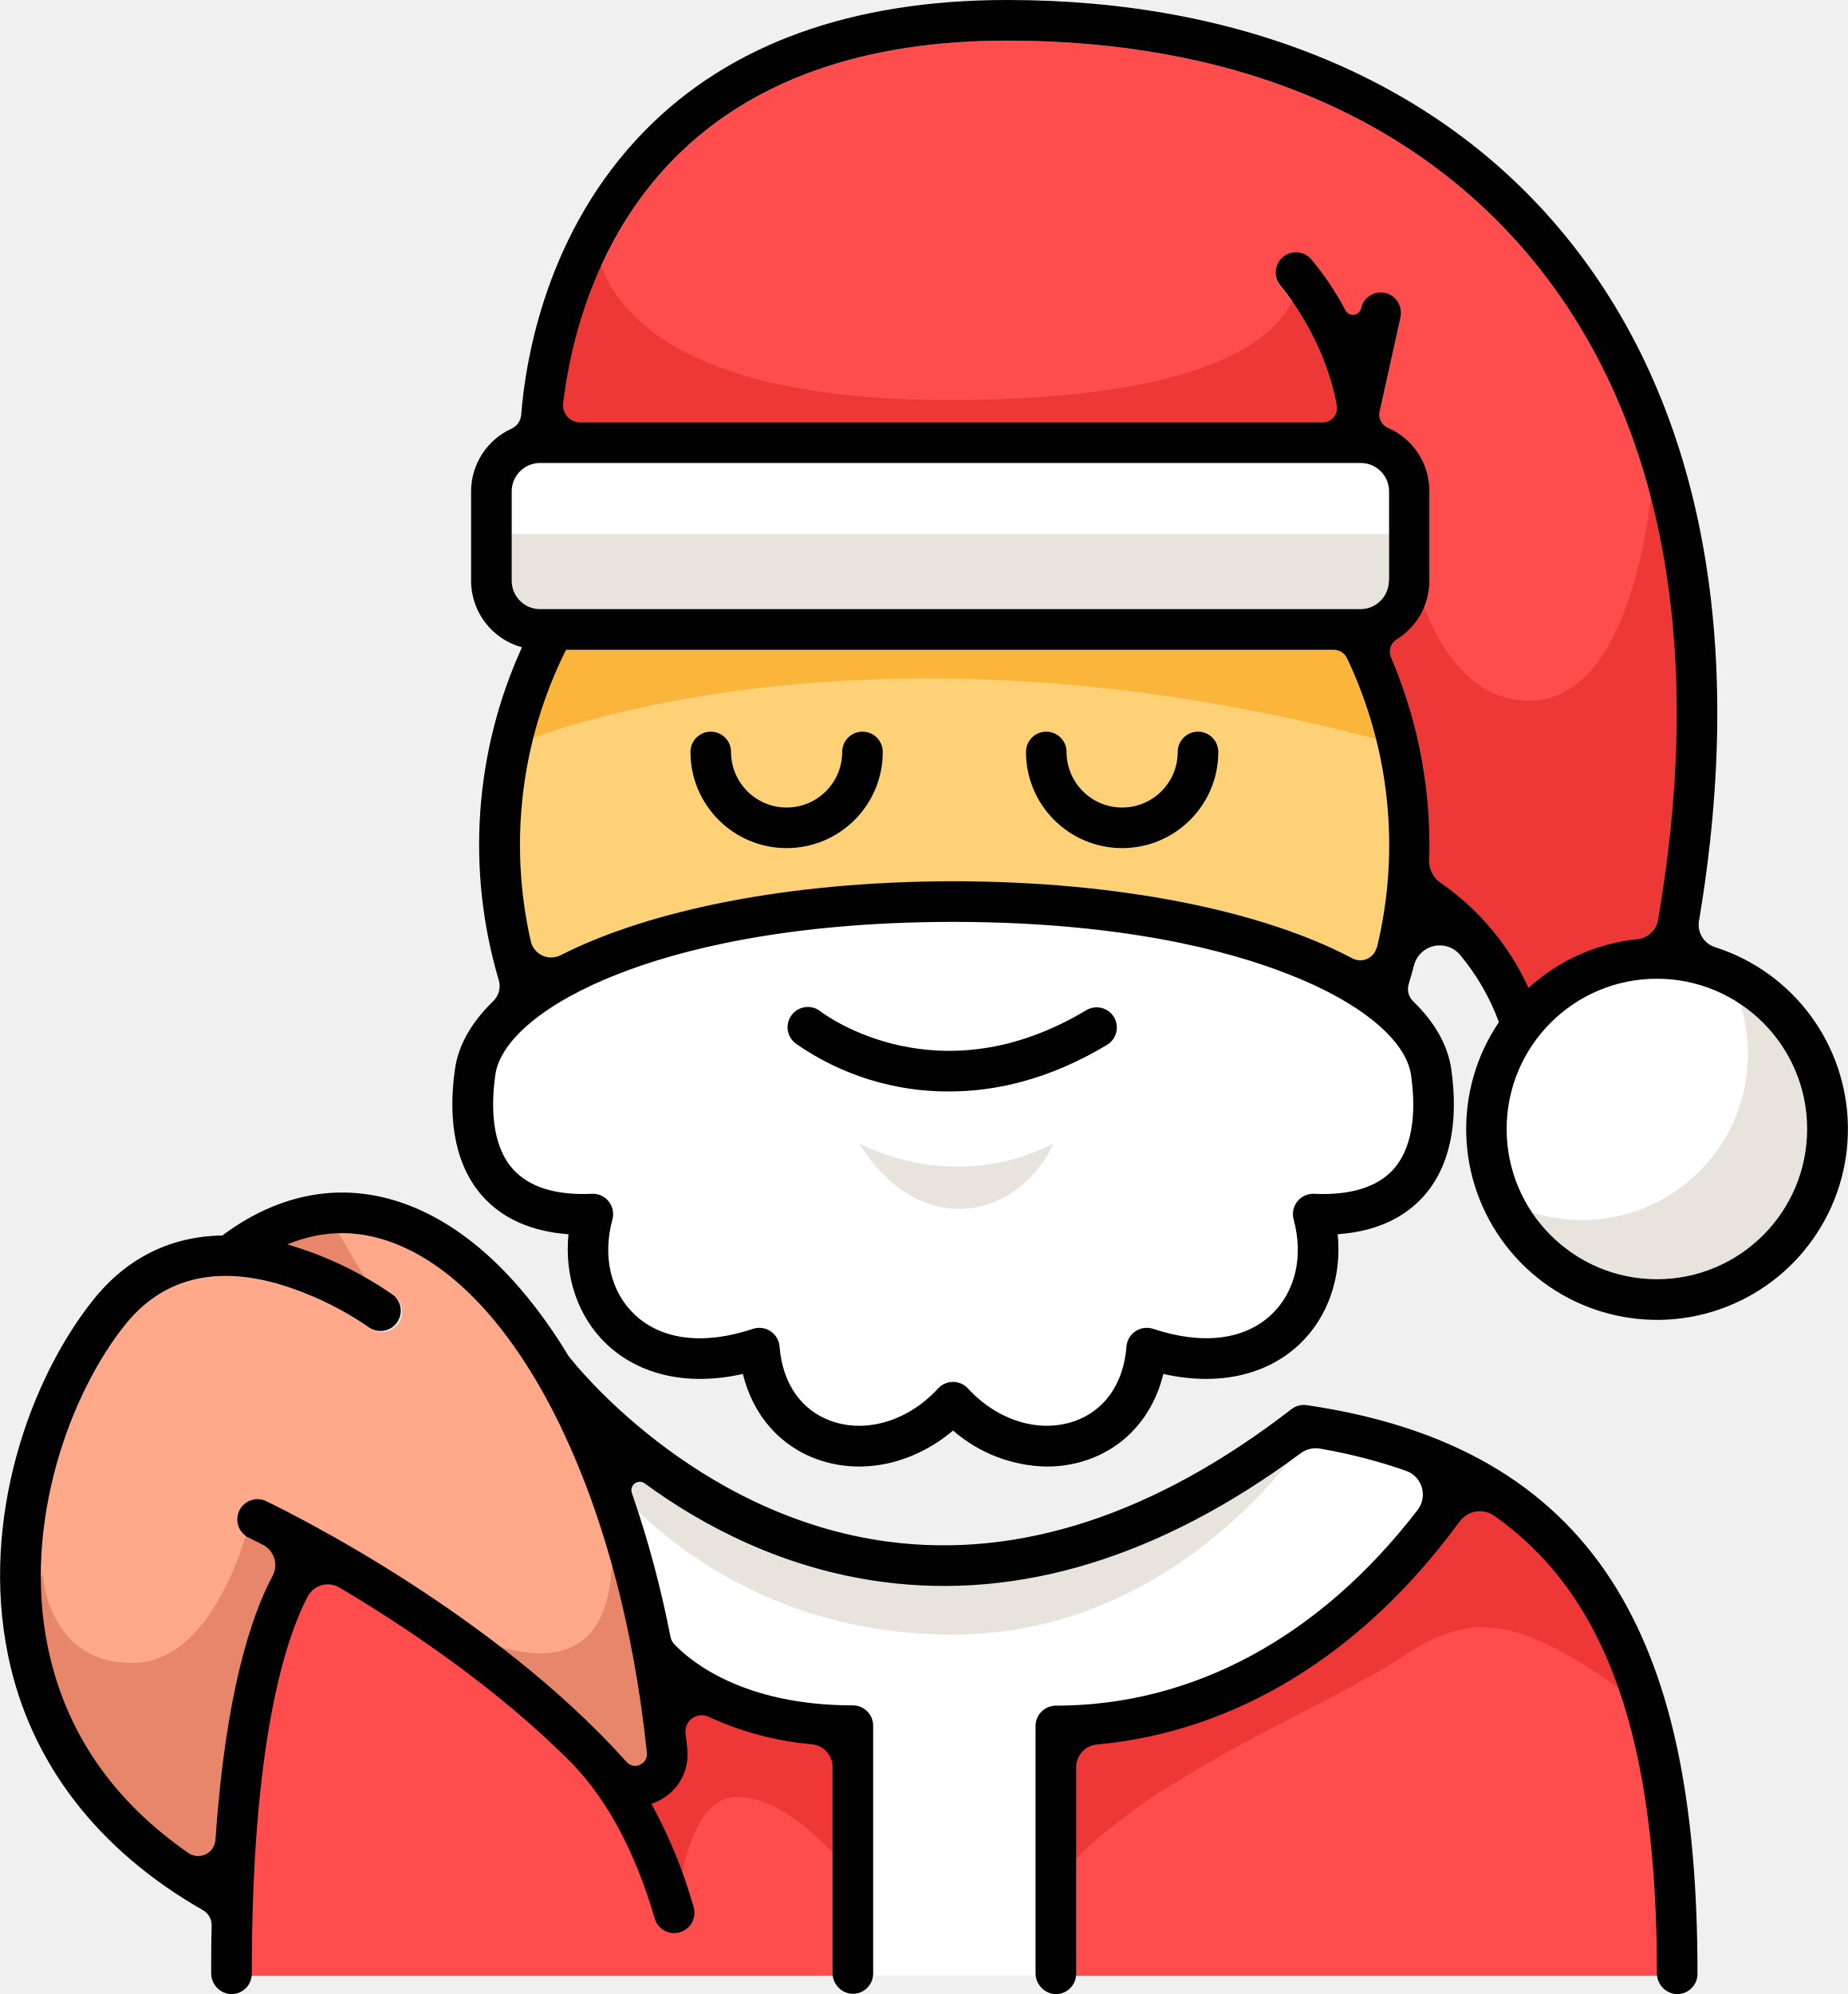
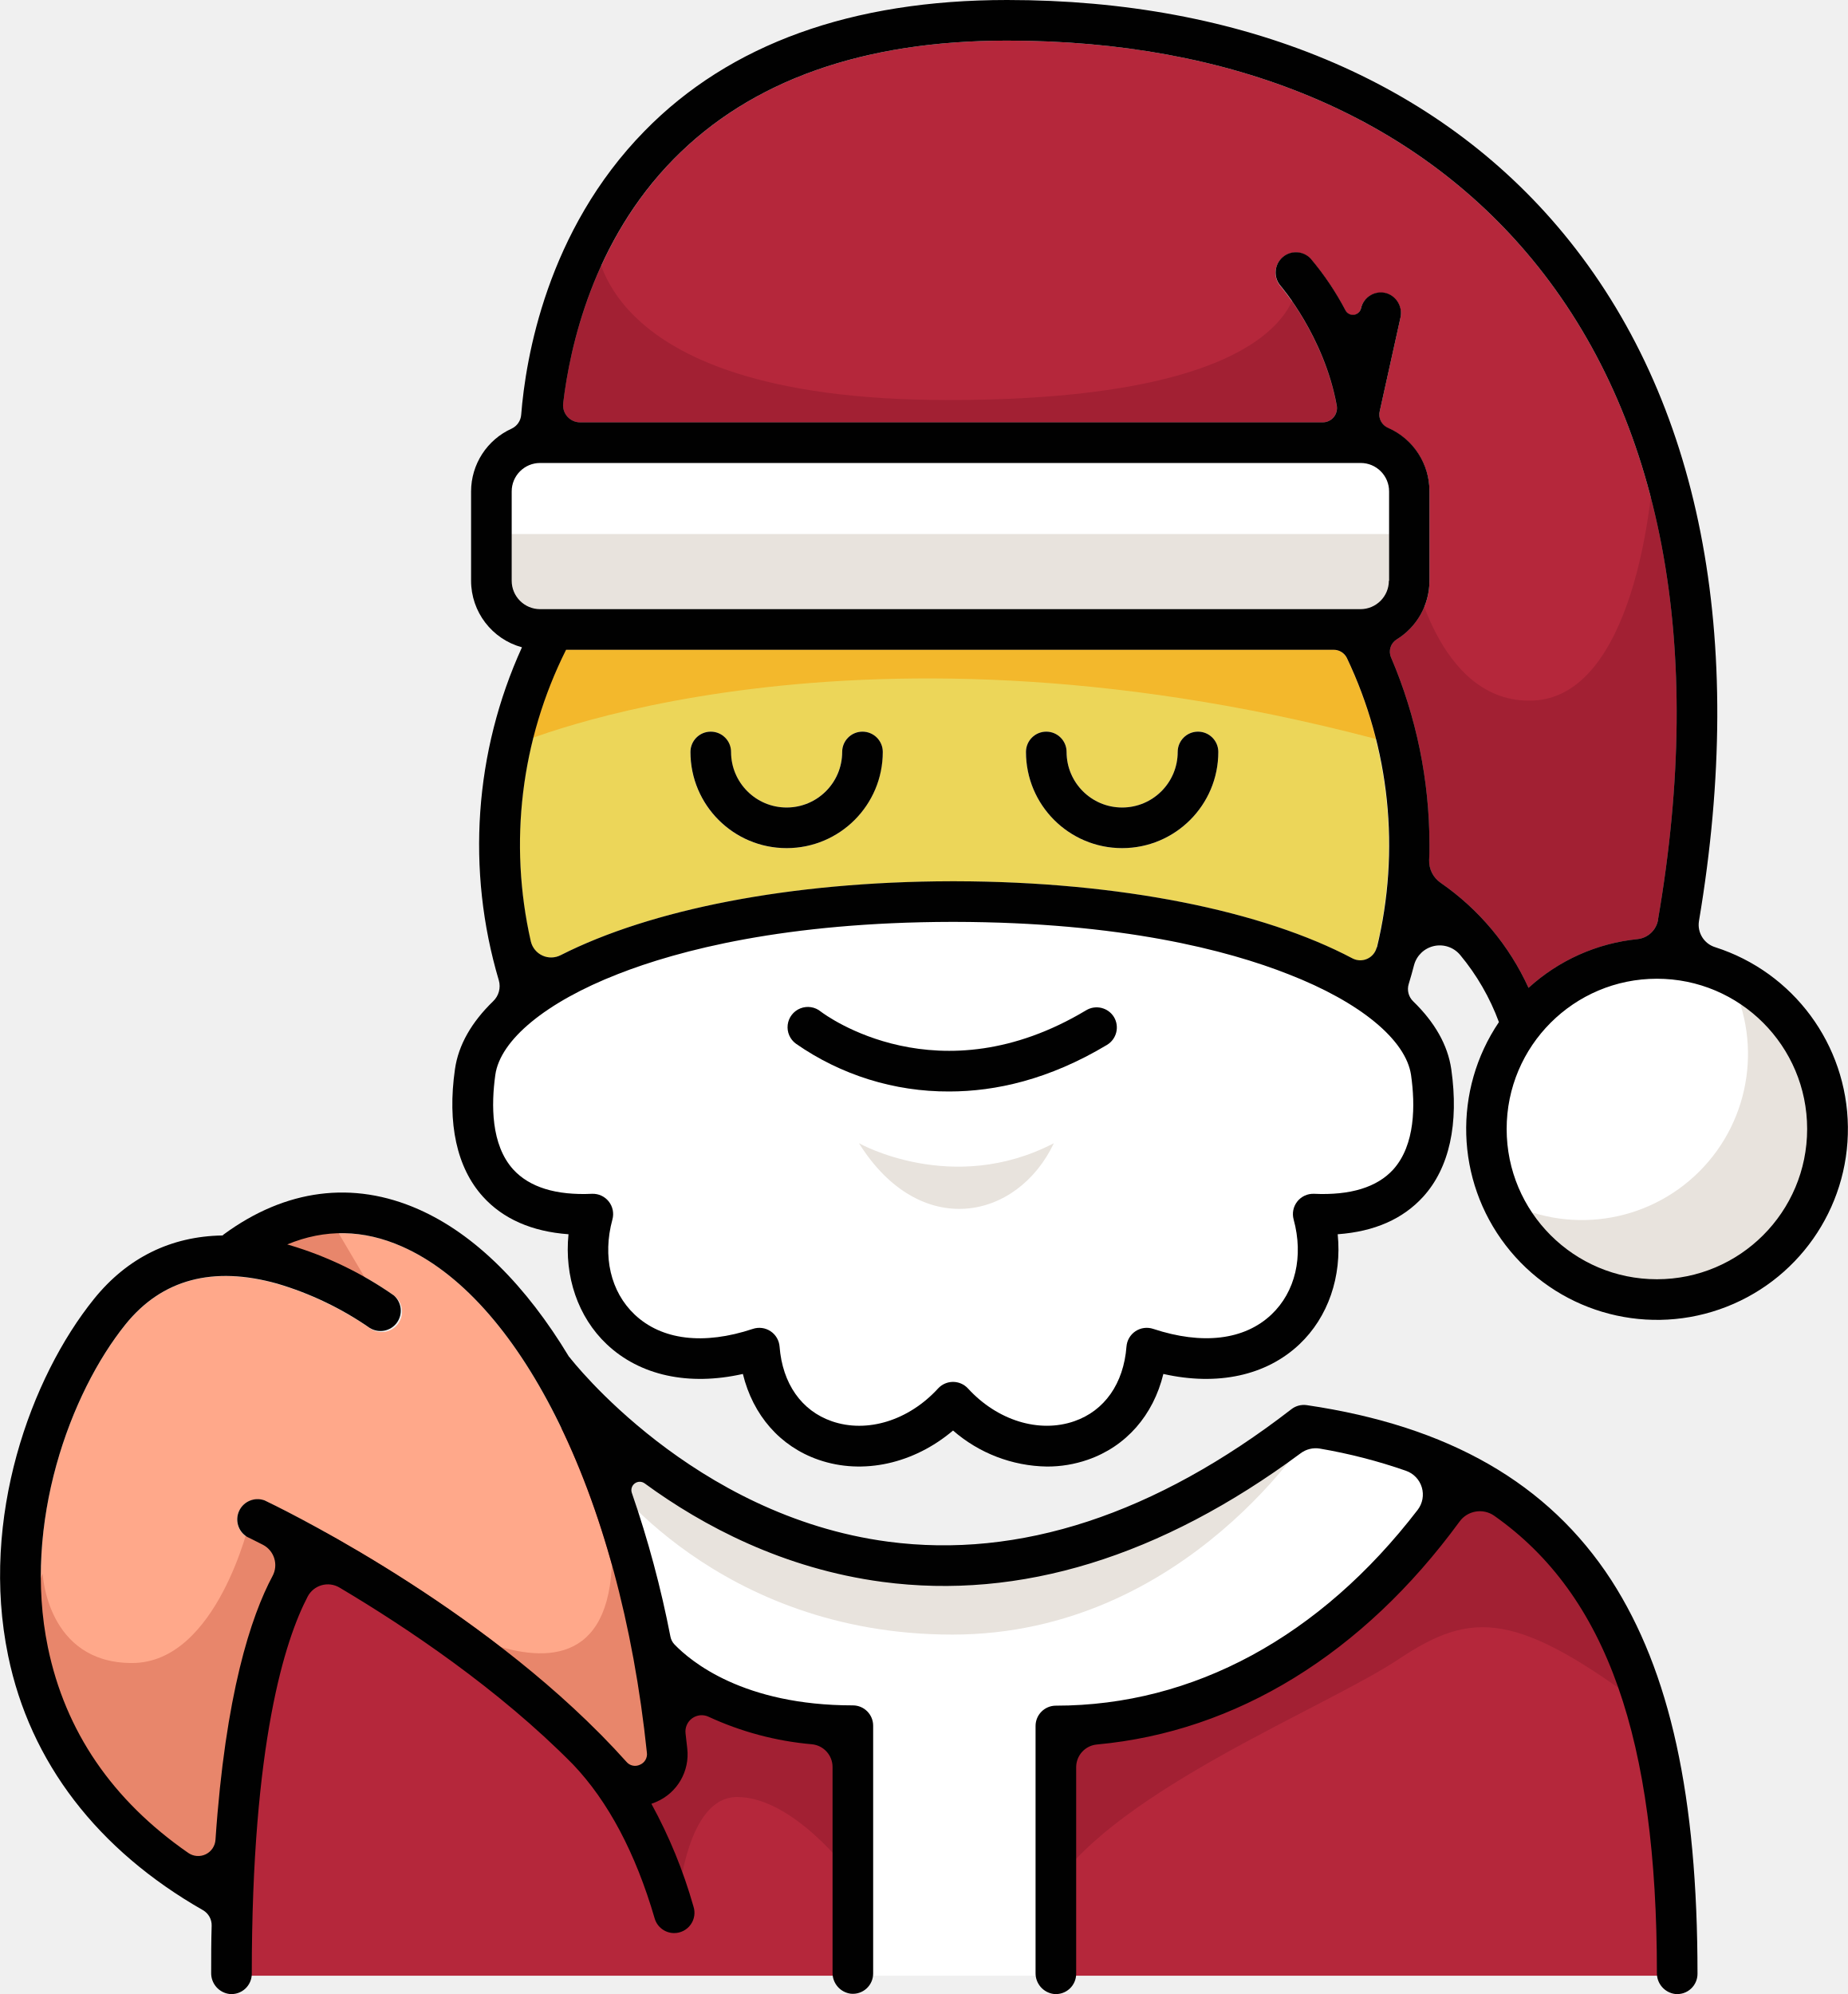
<svg xmlns="http://www.w3.org/2000/svg" viewBox="0 0 455.02 491">
  <defs>
-     <style>.cls-1{fill:#ff4d4d;}.cls-2{fill:#fff;}.cls-3{fill:#ffd176;}.cls-4{fill:#ffa88a;}.cls-5{fill:#f99900;}.cls-5,.cls-7{opacity:0.5;}.cls-6{fill:#e8e3dd;}.cls-7{fill:#d22;}.cls-8{fill:#e8866b;}.cls-9{fill:#010101;}</style>
+     <style>.cls-1{fill:#b5273b;}.cls-2{fill:#fff;}.cls-3{fill:#ecd659;}.cls-4{fill:#ffa88a;}.cls-5{fill:#f99900;}.cls-5,.cls-7{opacity:0.5;}.cls-6{fill:#e8e3dd;}.cls-7{fill:#8f1a2c;}.cls-8{fill:#e8866b;}.cls-9{fill:#010101;}</style>
  </defs>
  <g id="Calque_2" data-name="Calque 2">
    <g id="final">
      <path class="cls-1" d="M163.51,415.5l-17.62-64c-43.47,1-54.38,7-54.38,7s-18,30-19,31-16,34-16,97H209l-1.5-59Z" />
      <path class="cls-1" d="M261.51,425.5l-2,60s-.15.37-.39,1H412.51s11.09-90.27-52-123.78C332.51,421.93,261.51,425.5,261.51,425.5Z" />
      <circle class="cls-2" cx="408.01" cy="278" r="37" />
      <rect class="cls-2" x="126.01" y="114" width="216" height="36" rx="7" />
      <path class="cls-3" d="M342,208a107.15,107.15,0,0,1-3,25.31,4.16,4.16,0,0,1-6,2.72c-22-11.68-57-18.94-97.8-19h-1c-39.81.09-74.1,7-96.17,18.19a5.14,5.14,0,0,1-7.37-3.39,107.25,107.25,0,0,1,8.68-71.8h189a3.61,3.61,0,0,1,3.27,2A107.36,107.36,0,0,1,342,208Zm-42-22.84a5,5,0,1,0-10,0,13.68,13.68,0,1,1-27.36,0,5,5,0,0,0-10,0,23.68,23.68,0,0,0,47.36,0Zm-82.64,0a5,5,0,1,0-10,0,13.68,13.68,0,1,1-27.36,0,5,5,0,1,0-10,0,23.68,23.68,0,1,0,47.36,0Z" />
      <path class="cls-2" d="M235,227c41,.07,67.35,7,82.26,12.85,17.67,6.9,29,16.19,30.2,24.86,1,7.24,1.1,17.14-4.41,23.25-4,4.38-10.5,6.42-19.44,6a5,5,0,0,0-5,6.32c2.48,9.08.43,17.83-5.47,23.41-6.67,6.31-17,7.56-29.12,3.53a5,5,0,0,0-6.57,4.36c-.7,9.1-5.4,15.81-12.88,18.39-8.66,3-18.92-.18-26.15-8.07a5,5,0,0,0-7.37,0c-7.23,7.89-17.49,11.06-26.15,8.07-7.48-2.58-12.18-9.29-12.88-18.39a5,5,0,0,0-6.56-4.36c-12.12,4-22.46,2.78-29.13-3.53-5.9-5.58-8-14.33-5.47-23.41a5,5,0,0,0-5-6.32c-8.92.38-15.47-1.66-19.43-6-5.52-6.11-5.45-16-4.41-23.25,1.23-8.67,12.52-18,30.2-24.86,14.91-5.82,41.28-12.78,82.25-12.85H235Zm37.58,30.29a5,5,0,0,0-5.15-8.58c-36.38,21.83-64.15,1.26-65.37.33A5,5,0,1,0,196,257a65.43,65.43,0,0,0,37.8,11.81C245,268.76,258.26,265.88,272.58,257.29Z" />
      <path class="cls-4" d="M159.28,431.58a2.8,2.8,0,0,1-1.72,3,2.76,2.76,0,0,1-3.32-.7q-3-3.3-6.08-6.47l-.45-.45c-33.92-34.22-80.47-56.46-82.57-57.45a5,5,0,0,0-4.27,9c.08,0,1.45.69,3.82,1.91a5.64,5.64,0,0,1,2.42,7.67c-5.35,10-11.63,29.14-14.07,65a4.27,4.27,0,0,1-6.67,3.24c-18.71-13-30.33-29.95-34.6-50.66-6.3-30.54,5.5-62.63,19.13-79.53,8.94-11.09,21.52-14.47,37.38-10A79.52,79.52,0,0,1,91,327,5,5,0,0,0,97,319a88.68,88.68,0,0,0-25.73-12.41l-.5-.14c9.28-3.86,18.75-3.7,28.27.51,14.07,6.22,27.15,20.7,37.82,41.88C148.2,371.35,156,400,159.28,431.58Z" />
      <path class="cls-1" d="M377.27,63.84c32,38.77,42.7,94.9,31,162.64a5.75,5.75,0,0,1-5.08,4.77,46.8,46.8,0,0,0-26.8,12,63.41,63.41,0,0,0-21.64-25.87,6.52,6.52,0,0,1-2.83-5.63c.05-1.25.08-2.5.08-3.75a117.52,117.52,0,0,0-9.46-46.11,3.55,3.55,0,0,1,1.35-4.42A17,17,0,0,0,352,143V121a17,17,0,0,0-10.18-15.56,3.57,3.57,0,0,1-2.17-2.89v0a3.52,3.52,0,0,1,.06-1.12l5.12-23.12a5.13,5.13,0,0,0-3.29-6,5,5,0,0,0-6.42,3.68,2.05,2.05,0,0,1-3.81.52,70.43,70.43,0,0,0-8.58-12.76,5,5,0,0,0-7.48,6.63c.13.15,10.79,12.43,13.9,29.54A3.52,3.52,0,0,1,325.7,104H142.85a4.2,4.2,0,0,1-4.18-4.69c1.64-13.84,7.36-39.94,27.25-60.16C184.94,19.81,212.56,10,248,10,303.46,10,348.16,28.62,377.27,63.84Z" />
      <path class="cls-2" d="M259.51,485.5l2-60s71-3.57,99-62.78c-10.25-5.45-22.46-9.4-37-11.22-33,20-58,35-89,35s-73-20-88-35l-.62,0,17.62,64,44,12,1.5,59h50.11C259.36,485.87,259.51,485.5,259.51,485.5Z" />
      <path class="cls-5" d="M126.51,183.5s84-37,218,0c-9-28-8-28-8-28h-204Z" />
      <path class="cls-6" d="M125.51,131.5h222v17l-8,7h-207s-12-3-11-7-3-18-2-17S125.51,131.5,125.51,131.5Z" />
      <path class="cls-6" d="M211.51,281.5s23,13,48,0C250.51,300.5,226.51,305.5,211.51,281.5Z" />
      <path class="cls-6" d="M425.35,239.81a40.88,40.88,0,0,1-55.53,55.54,40.88,40.88,0,1,0,55.53-55.54Z" />
      <path class="cls-6" d="M148.51,351.5s45,35,83,35,92-35,92-35-31,51-89,51-86-40-86-40Z" />
      <path class="cls-7" d="M146.51,56.5s-4,42,87,42,86-31,86-31l14,31v11l-201-3Z" />
      <path class="cls-7" d="M347.51,138.24s6,35.26,30,34.26,30-47,30-66c15,41,5,126,5,126l-38,18s-12-23-14-24-12-4-13-5-3-46-3-46l-11-20,11-5.5Z" />
      <path class="cls-7" d="M166.51,473.5s1-31,15-31,28,19,28,19l2-35-40-8s-4-6-5-4,0,16,0,17-4,8-4,8l-9-1Z" />
      <path class="cls-7" d="M259.51,464.5l2-40s64-4,99-60c21,10,39,28,46,57-33-25-44-25-62-13S275.51,440.5,259.51,464.5Z" />
      <path class="cls-8" d="M10.51,387.5s1,22,22,22,29-35,29-35l13,8s-18,43-18,84C34.51,466.5-4.49,419.5,10.51,387.5Z" />
      <path class="cls-8" d="M97.51,392.5s66,48,51-30c15,46,14,70,14,70L155.16,443,138.51,428.5Z" />
      <polygon class="cls-8" points="94.51 322.5 81.51 300.5 68.51 303.5 62.51 308.5 94.51 322.5" />
      <path class="cls-9" d="M422.36,233.24a47,47,0,1,1-53.26,18.44,56.38,56.38,0,0,0-9.55-16.54,6.55,6.55,0,0,0-11.35,2.51c-.4,1.56-.84,3.1-1.31,4.64a4.2,4.2,0,0,0,1.08,4.26c5.29,5.13,8.54,10.75,9.4,16.74,1.91,13.42-.47,24.27-6.9,31.37-5,5.5-12,8.6-21.07,9.26,1.05,10.38-2.32,20.37-9.41,27.08-8.19,7.75-20.2,10.32-33.52,7.32-2.47,10.16-9.17,17.87-18.66,21.14a30.26,30.26,0,0,1-10,1.66,36,36,0,0,1-23.13-8.87c-9.62,8.15-22.14,11-33.1,7.21-9.49-3.27-16.18-11-18.65-21.14-13.33,3-25.33.43-33.53-7.32-7.09-6.71-10.46-16.7-9.41-27.08-9-.66-16.1-3.76-21.07-9.26-6.43-7.1-8.81-18-6.89-31.37.85-6,4.11-11.61,9.39-16.73a5.15,5.15,0,0,0,1.41-5.17,117.3,117.3,0,0,1,5.7-82A17,17,0,0,1,116,143V121A17,17,0,0,1,126,105.54a4.1,4.1,0,0,0,2.34-3.41c1.09-13.81,6.26-45.29,30.42-69.91C179.69,10.84,209.74,0,248,0c28.8,0,55.17,4.91,78.37,14.58,23.44,9.77,43.15,24.2,58.6,42.89,33.73,40.82,45.21,99.24,33.39,169.33A5.77,5.77,0,0,0,422.36,233.24ZM445,278a37,37,0,1,0-37,37A37,37,0,0,0,445,278Zm-36.73-51.52c11.69-67.74,1-123.87-31-162.64C348.17,28.62,303.47,10,248,10c-35.45,0-63.07,9.81-82.09,29.15C146,59.37,140.32,85.47,138.68,99.31a4.2,4.2,0,0,0,4.18,4.69H325.71a3.52,3.52,0,0,0,3.46-4.15c-3.11-17.11-13.77-29.39-13.9-29.54a5,5,0,0,1,7.48-6.63,70.43,70.43,0,0,1,8.58,12.76,2.05,2.05,0,0,0,3.81-.52,5,5,0,0,1,6.42-3.68,5.13,5.13,0,0,1,3.29,6l-5.12,23.12a3.52,3.52,0,0,0-.06,1.12v0a3.57,3.57,0,0,0,2.17,2.89A17,17,0,0,1,352,121v22a17,17,0,0,1-8.11,14.47,3.55,3.55,0,0,0-1.35,4.42A117.52,117.52,0,0,1,352,208c0,1.25,0,2.5-.08,3.75a6.52,6.52,0,0,0,2.83,5.63,63.41,63.41,0,0,1,21.64,25.87,46.8,46.8,0,0,1,26.8-12A5.75,5.75,0,0,0,408.29,226.48ZM343.06,288c5.51-6.11,5.44-16,4.41-23.25-1.24-8.67-12.53-18-30.2-24.86C302.36,234,276,227.07,235,227h-.59c-41,.07-67.34,7-82.25,12.85-17.68,6.9-29,16.19-30.2,24.86-1,7.24-1.11,17.14,4.41,23.25,4,4.38,10.51,6.42,19.43,6a5,5,0,0,1,5,6.32c-2.48,9.08-.43,17.83,5.47,23.41,6.67,6.31,17,7.57,29.13,3.53a5,5,0,0,1,6.56,4.36c.7,9.1,5.4,15.81,12.88,18.39,8.66,3,18.92-.18,26.15-8.07a5,5,0,0,1,7.37,0c7.23,7.89,17.49,11.06,26.15,8.07,7.48-2.58,12.18-9.29,12.88-18.39a5,5,0,0,1,6.57-4.36c12.11,4,22.45,2.78,29.12-3.53,5.9-5.58,7.95-14.33,5.47-23.41a5,5,0,0,1,5-6.32C332.56,294.38,339.09,292.34,343.06,288Zm-1-145V121a7,7,0,0,0-7-7H133a7,7,0,0,0-7,7v22a7,7,0,0,0,7,7H335A7,7,0,0,0,342,143Zm-3,90.31A107.16,107.16,0,0,0,331.66,162a3.61,3.61,0,0,0-3.27-2h-189a107.25,107.25,0,0,0-8.68,71.8,5.14,5.14,0,0,0,7.37,3.39c22.07-11.19,56.36-18.1,96.17-18.19h1c40.8.09,75.8,7.35,97.8,19A4.16,4.16,0,0,0,339,233.31Z" />
      <path class="cls-9" d="M418,486a5,5,0,0,1-5.49,5,5.16,5.16,0,0,1-4.51-5.22c0-57.27-12.15-92.93-40.08-112.56a6.18,6.18,0,0,0-8.52,1.46c-23.84,32.59-55,51.73-89.26,54.88a5.62,5.62,0,0,0-5.14,5.58V486a5,5,0,0,1-5.49,5,5.15,5.15,0,0,1-4.51-5.19V425a5,5,0,0,1,5-5c33.89,0,65.12-17,89.1-48.22a6.2,6.2,0,0,0-2.87-9.61A131.53,131.53,0,0,0,325,356.7a6.19,6.19,0,0,0-4.72,1.15c-34.48,25.53-69.12,36.18-103,31.67-24.39-3.25-44.19-13.76-58.53-24.25a2.06,2.06,0,0,0-3.17,2.32A259.29,259.29,0,0,1,165.09,403a3.85,3.85,0,0,0,1,1.93c4,4.15,16.91,15,43.92,15a5,5,0,0,1,5,5v61a5,5,0,0,1-5.49,5,5.15,5.15,0,0,1-4.51-5.2V435.09a5.62,5.62,0,0,0-5.05-5.58,76.48,76.48,0,0,1-25.5-6.79,4,4,0,0,0-5.65,4.08c.15,1.24.29,2.49.42,3.73a12.71,12.71,0,0,1-7.62,13.16c-.4.18-.8.33-1.21.47a121.77,121.77,0,0,1,10.35,25.25A5,5,0,0,1,166,476a5,5,0,0,1-4.79-3.6c-4.7-16.12-11.47-28.86-20.11-37.93-18.28-18.54-40.93-33.71-57.5-43.55a5.61,5.61,0,0,0-7.84,2.22C70.22,403.74,62,429,62,486a5,5,0,0,1-5.48,5,5.15,5.15,0,0,1-4.52-5.2c0-4,0-7.87.12-11.6A4.28,4.28,0,0,0,50,470.37C24,455.54,7.4,433.94,2,407.69c-7-33.9,5.59-68.54,21.14-87.83,8.22-10.19,19-15.45,31.66-15.64a3.53,3.53,0,0,1,.28-.25c15.23-11.19,31.84-13.33,48-6.18,13.88,6.13,26.48,18.8,37,36.24.06.08.14.14.2.22.46.6,30.3,39,78.41,45.37C251,383.9,284.45,372.94,318,347a5,5,0,0,1,3.78-1c35,5.15,59.51,19.25,75,43.11C411.25,411.58,418,442.36,418,486ZM157.57,434.55a2.8,2.8,0,0,0,1.72-3C156,400,148.21,371.35,136.85,348.82,126.18,327.64,113.1,313.16,99,306.94c-9.52-4.21-19-4.37-28.27-.51l.5.14A88.68,88.68,0,0,1,97,319a5,5,0,0,1-5.94,8,79.52,79.52,0,0,0-22.76-10.91c-15.86-4.45-28.44-1.07-37.38,10-13.63,16.9-25.43,49-19.13,79.53,4.27,20.71,15.89,37.7,34.6,50.66a4.27,4.27,0,0,0,6.67-3.24c2.44-35.85,8.72-55,14.07-65a5.64,5.64,0,0,0-2.42-7.67c-2.37-1.22-3.74-1.87-3.82-1.91a5,5,0,0,1,4.27-9c2.1,1,48.65,23.23,82.57,57.45l.45.45q3.12,3.17,6.08,6.47A2.76,2.76,0,0,0,157.57,434.55Z" />
      <path class="cls-9" d="M295,180.16a5,5,0,0,1,5,5,23.68,23.68,0,0,1-47.36,0,5,5,0,1,1,10,0,13.68,13.68,0,0,0,27.36,0A5,5,0,0,1,295,180.16Z" />
      <path class="cls-9" d="M274.3,250.43a5,5,0,0,1-1.71,6.86c-14.32,8.59-27.55,11.47-38.83,11.47A65.43,65.43,0,0,1,196,257a5,5,0,1,1,6.11-7.91c1.22.93,29,21.5,65.37-.33A5,5,0,0,1,274.3,250.43Z" />
      <path class="cls-9" d="M212.38,180.16a5,5,0,0,1,5,5,23.68,23.68,0,0,1-47.36,0,5,5,0,0,1,10,0,13.68,13.68,0,0,0,27.36,0A5,5,0,0,1,212.38,180.16Z" />
    </g>
  </g>
</svg>
